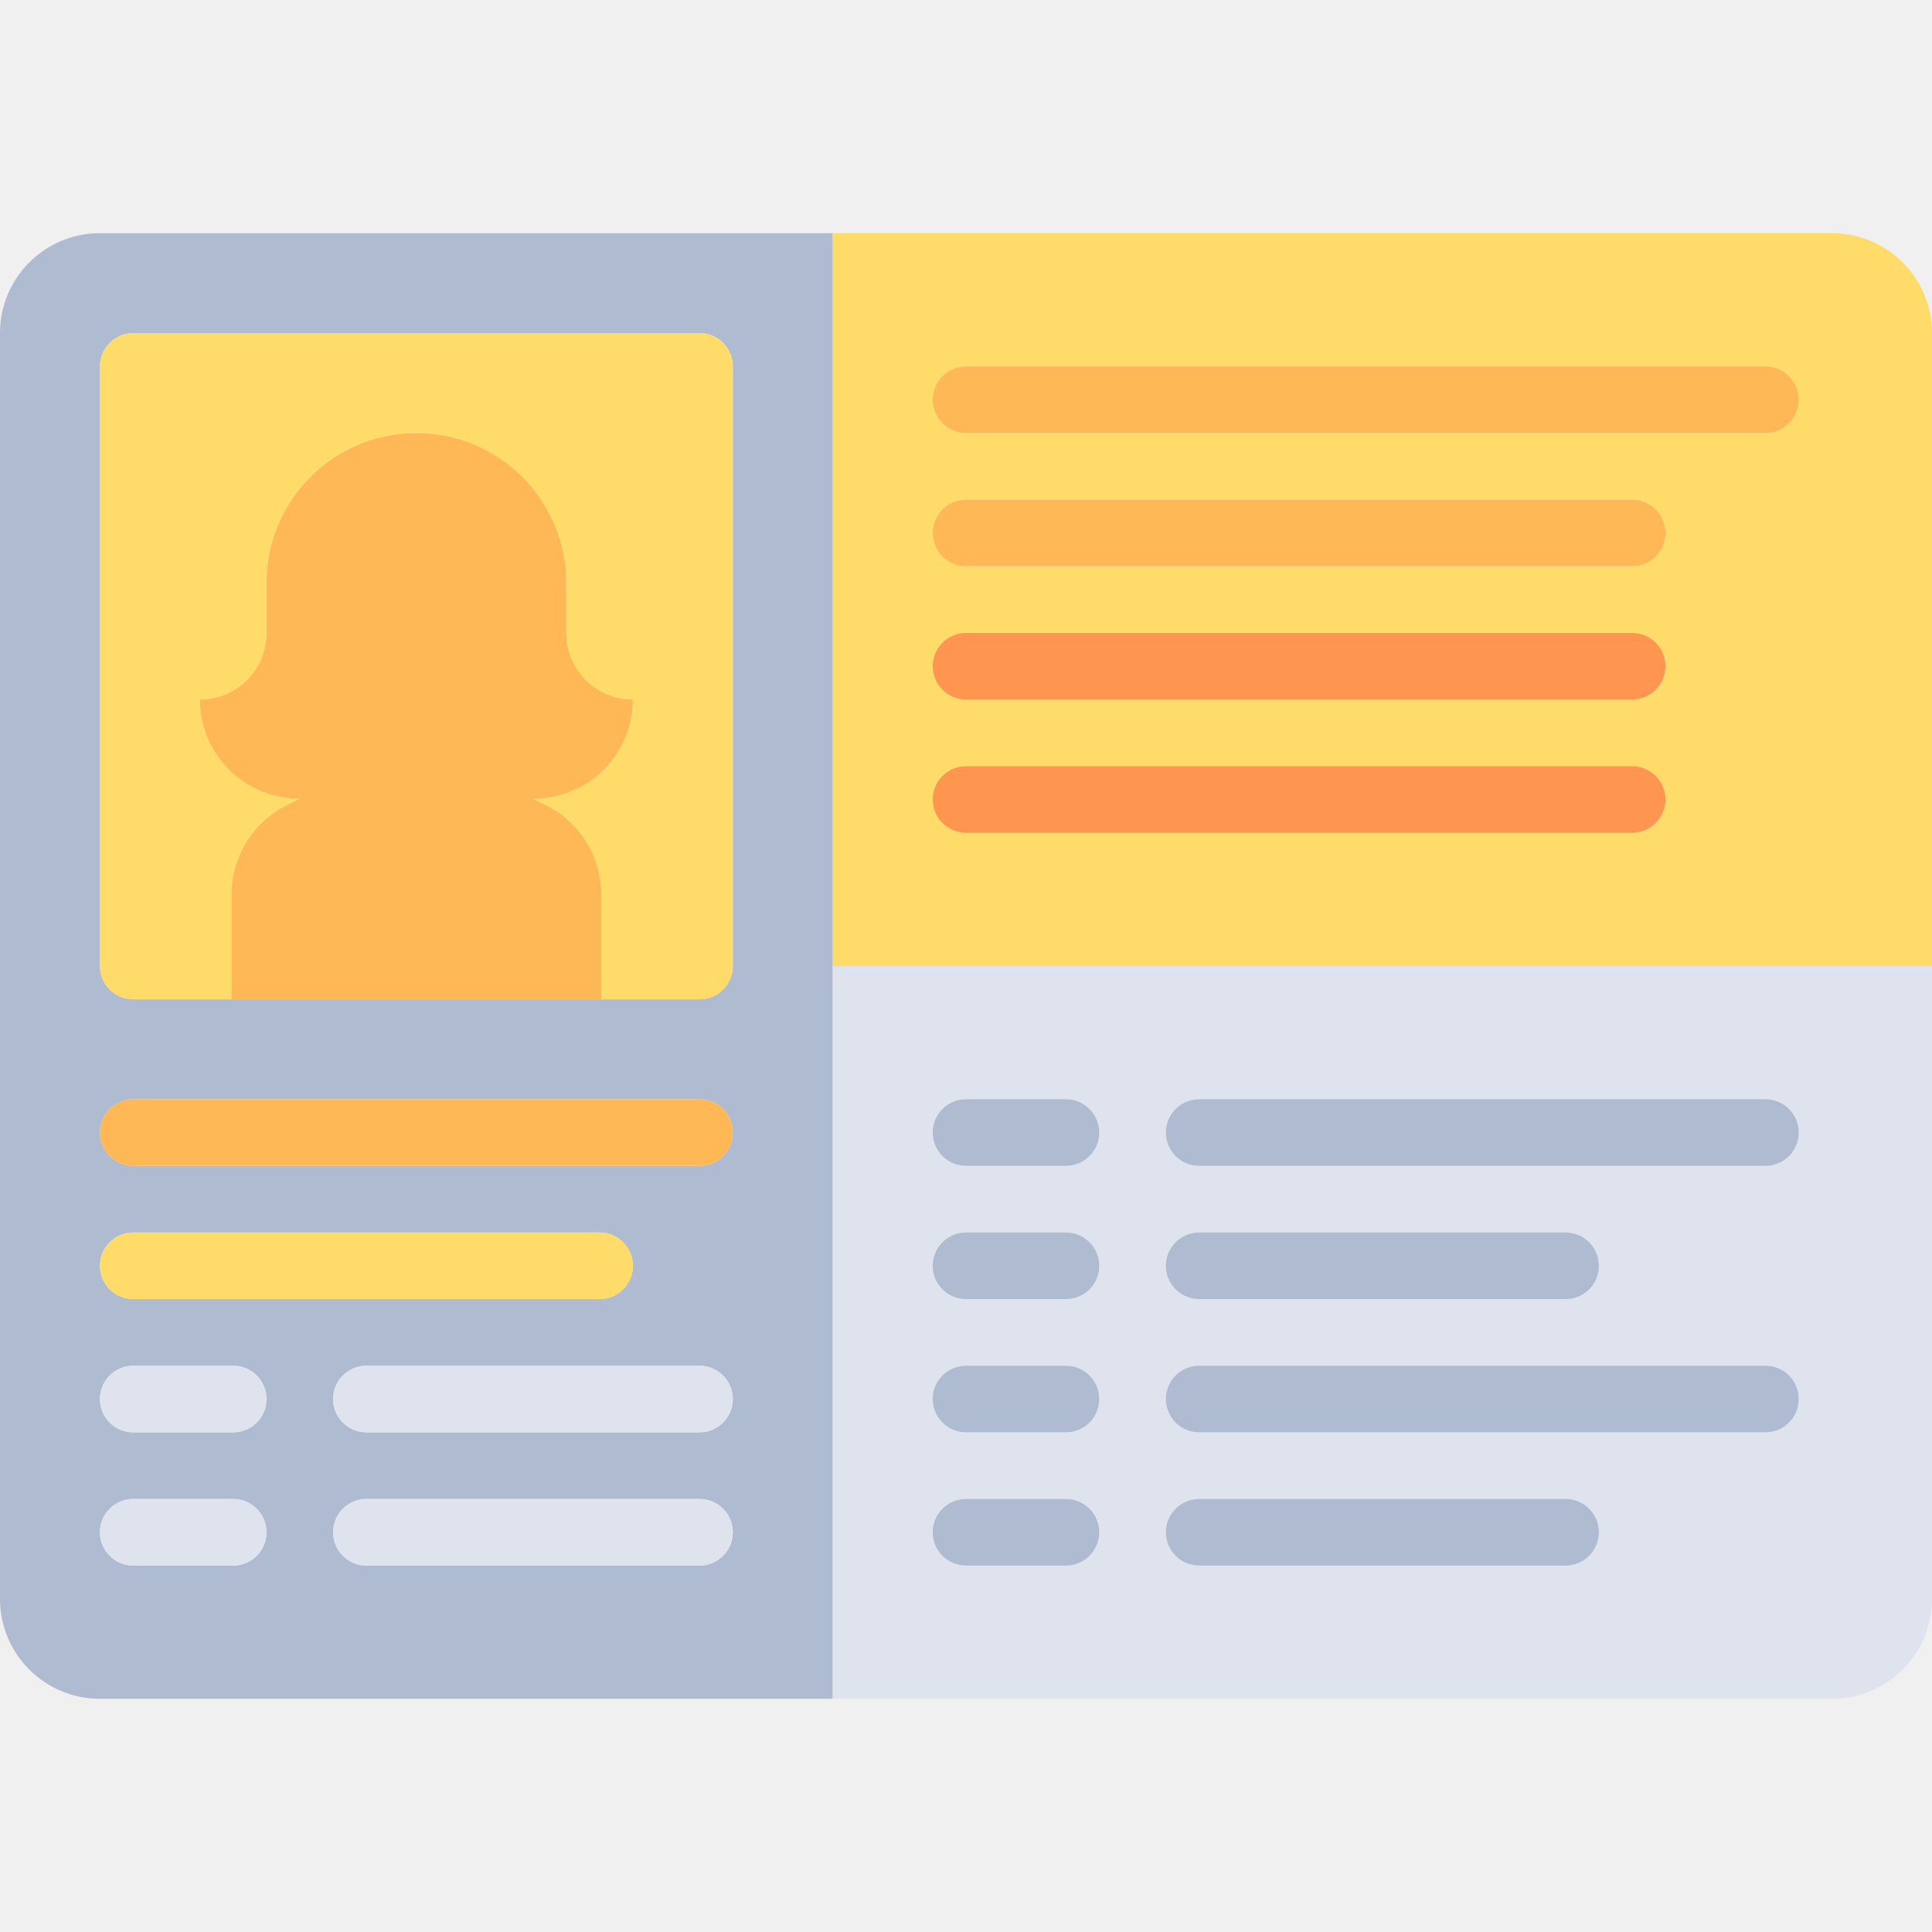
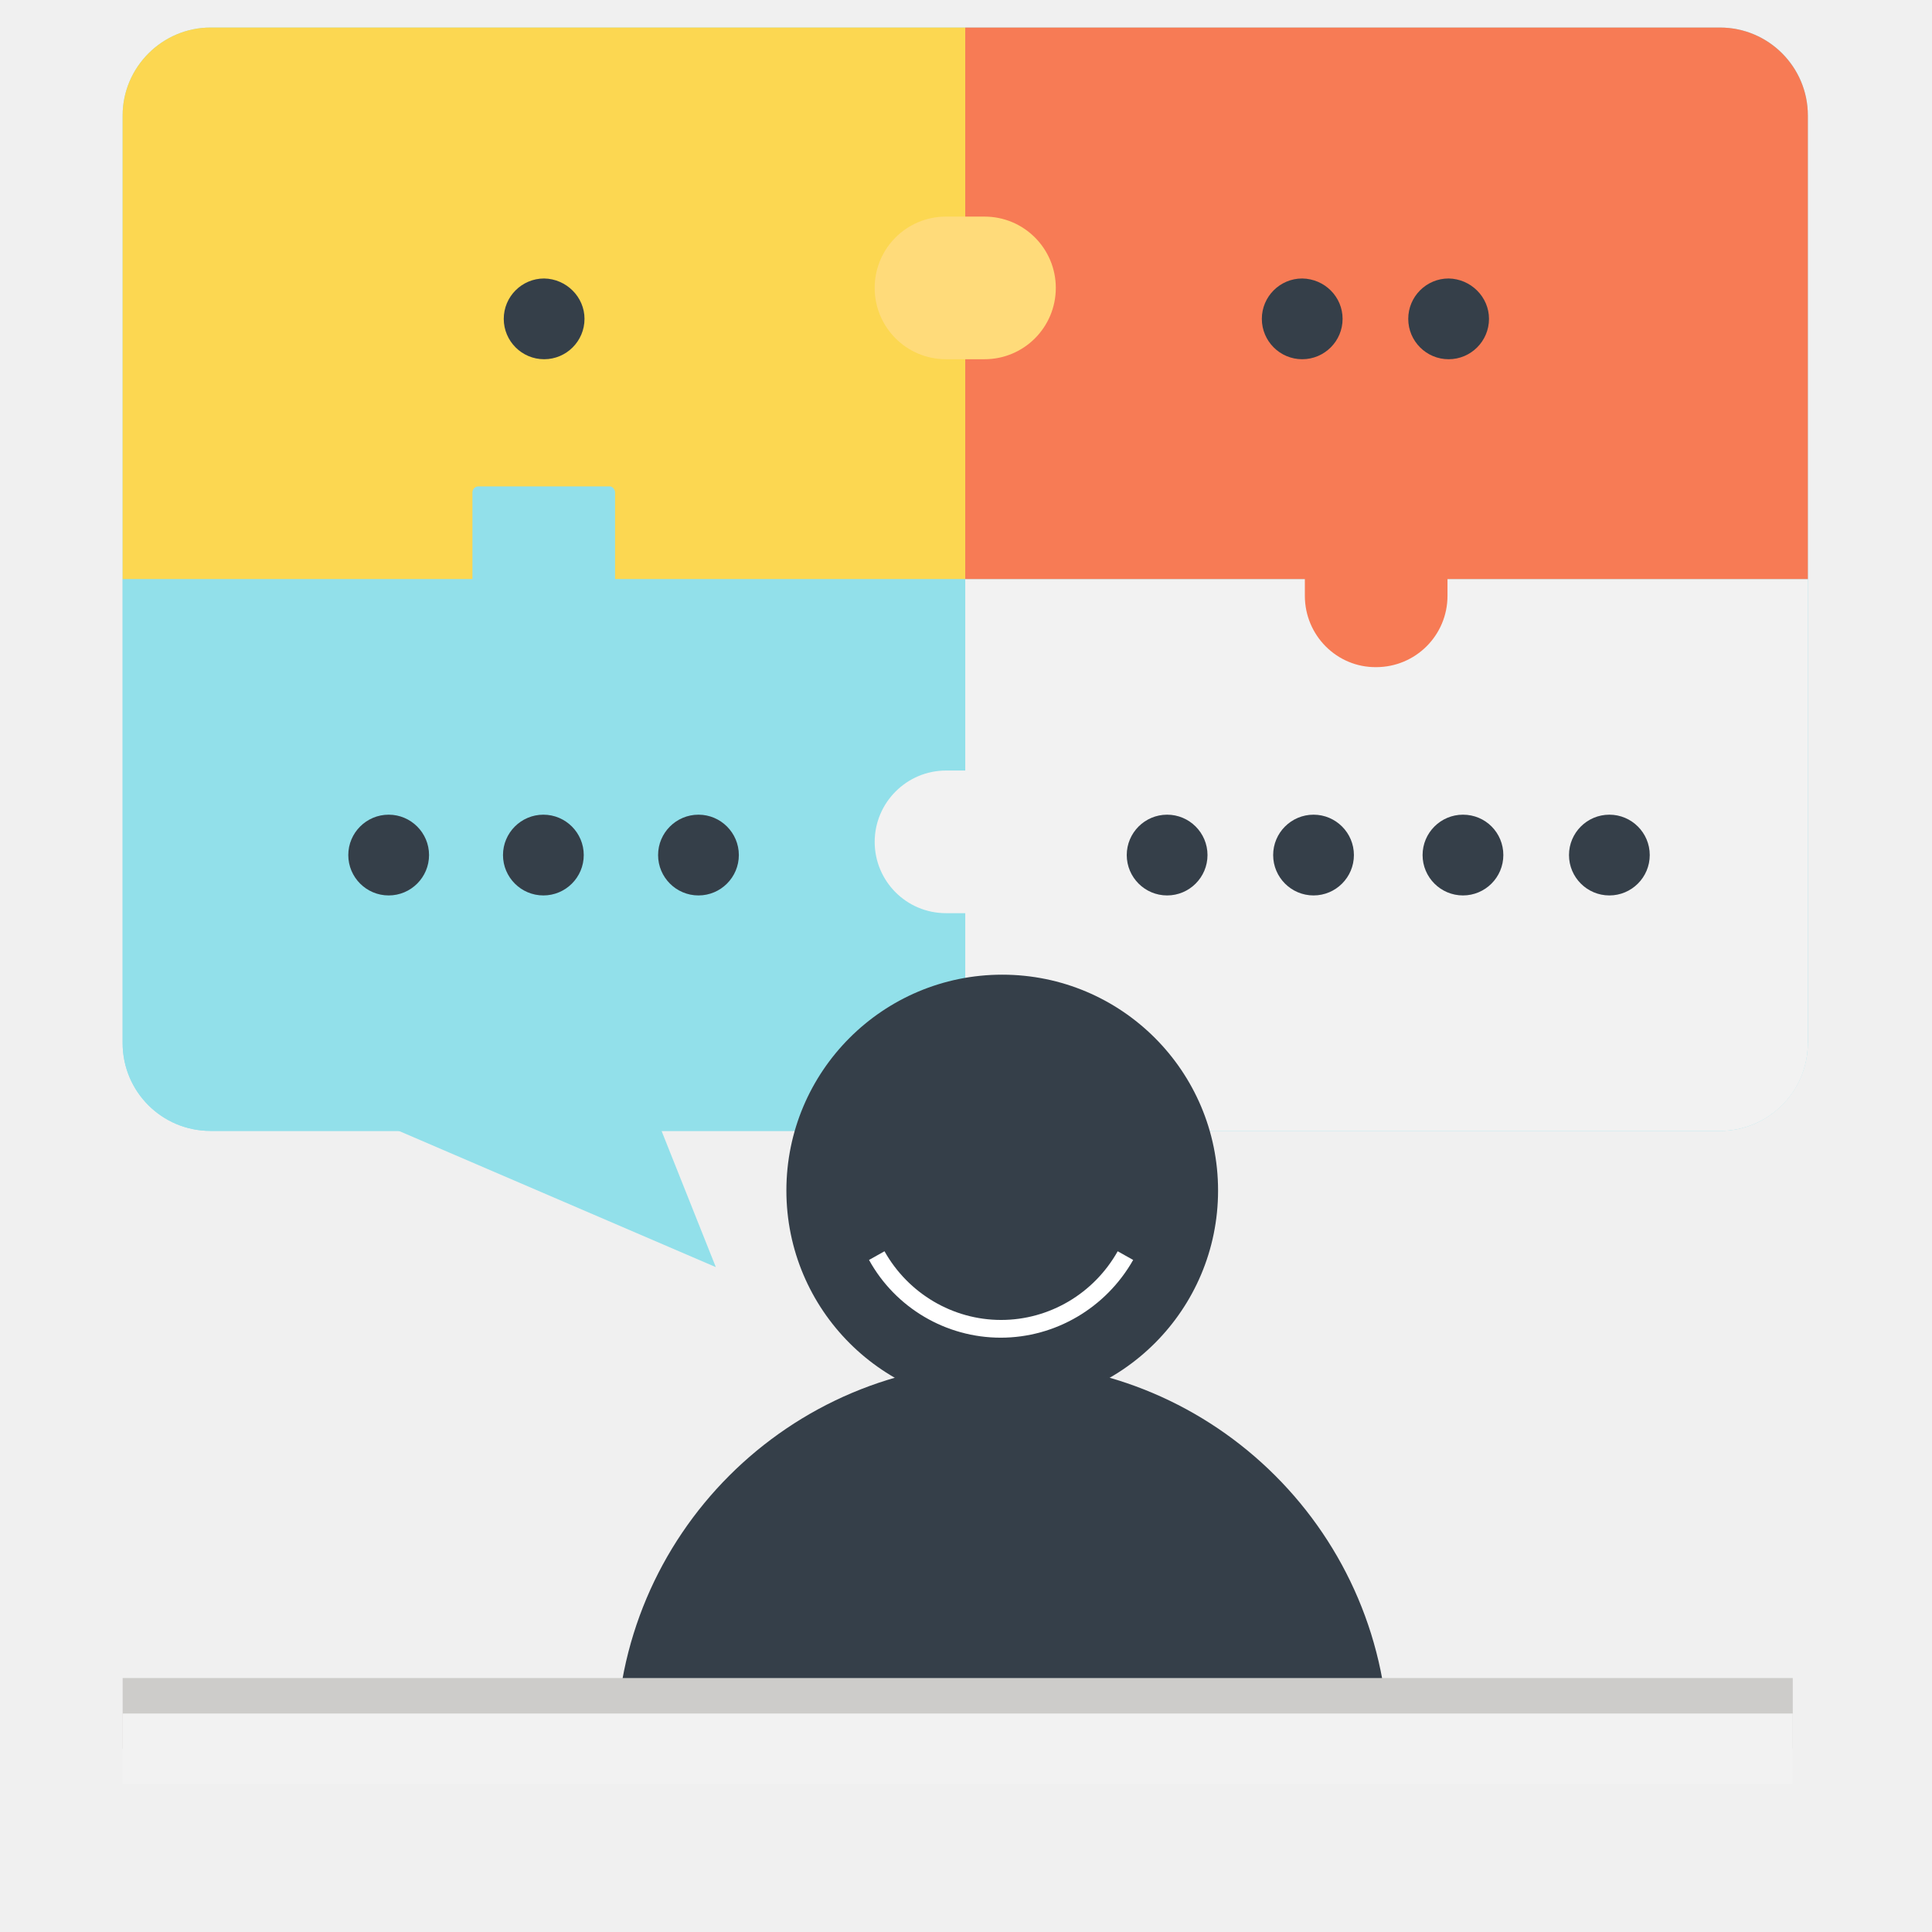
- <svg xmlns="http://www.w3.org/2000/svg" version="1.1" id="Layer_1" x="0px" y="0px" viewBox="0 0 512.001 512.001" style="enable-background:new 0 0 512.001 512.001;" xml:space="preserve">
-   <path style="fill:#AFBBD0;" d="M220.69,61.794H26.483C11.857,61.794,0,73.65,0,88.276v335.448c0,14.626,11.857,26.483,26.483,26.483  H220.69V256.001V61.794z M61.793,414.897H35.31c-4.875,0-8.828-3.953-8.828-8.828c0-4.875,3.953-8.828,8.828-8.828h26.483  c4.875,0,8.828,3.953,8.828,8.828C70.621,410.945,66.668,414.897,61.793,414.897z M61.793,379.587H35.31  c-4.875,0-8.828-3.953-8.828-8.828s3.953-8.828,8.828-8.828h26.483c4.875,0,8.828,3.953,8.828,8.828S66.668,379.587,61.793,379.587z   M26.483,335.449c0-4.875,3.953-8.828,8.828-8.828h123.586c4.875,0,8.828,3.953,8.828,8.828s-3.953,8.828-8.828,8.828H35.31  C30.435,344.276,26.483,340.324,26.483,335.449z M185.379,414.897H97.103c-4.875,0-8.828-3.953-8.828-8.828  c0-4.875,3.953-8.828,8.828-8.828h88.276c4.875,0,8.828,3.953,8.828,8.828C194.207,410.945,190.254,414.897,185.379,414.897z   M185.379,379.587H97.103c-4.875,0-8.828-3.953-8.828-8.828s3.953-8.828,8.828-8.828h88.276c4.875,0,8.828,3.953,8.828,8.828  S190.254,379.587,185.379,379.587z M185.379,308.966H35.31c-4.875,0-8.828-3.953-8.828-8.828s3.953-8.828,8.828-8.828h150.069  c4.875,0,8.828,3.953,8.828,8.828S190.254,308.966,185.379,308.966z M194.207,256.001c0,4.875-3.953,8.828-8.828,8.828h-26.026  H61.336H35.31c-4.875,0-8.828-3.953-8.828-8.828V97.104c0-4.875,3.953-8.828,8.828-8.828h150.069c4.875,0,8.828,3.953,8.828,8.828  V256.001z" />
-   <path style="fill:#FFDC69;" d="M185.379,88.276H35.31c-4.875,0-8.828,3.953-8.828,8.828v158.897c0,4.875,3.953,8.828,8.828,8.828  h26.026v-27.77c0-10.031,5.667-19.201,14.639-23.687l3.473-1.737h-0.265c-14.479,0-26.218-11.738-26.218-26.218v-0.036l0,0  c9.75,0,17.655-7.905,17.655-17.655v-13.241c0-21.939,17.785-39.724,39.724-39.724l0,0c21.939,0,39.724,17.785,39.724,39.724v13.241  c0,9.75,7.904,17.655,17.655,17.655v0.036c0,14.479-11.738,26.218-26.218,26.218h-0.265l3.473,1.737  c8.972,4.486,14.639,13.655,14.639,23.687v27.77h26.026c4.875,0,8.828-3.953,8.828-8.828V97.104  C194.207,92.229,190.254,88.276,185.379,88.276z" />
-   <path style="fill:#FFB855;" d="M144.714,213.371l-3.473-1.737h0.265c14.479,0,26.218-11.738,26.218-26.218v-0.036  c-9.751,0-17.655-7.905-17.655-17.655v-13.241c0-21.939-17.785-39.724-39.724-39.724l0,0c-21.939,0-39.724,17.785-39.724,39.724  v13.241c0,9.75-7.904,17.655-17.655,17.655l0,0v0.036c0,14.479,11.738,26.218,26.218,26.218h0.265l-3.473,1.737  c-8.972,4.486-14.639,13.655-14.639,23.687v27.77h98.017v-27.77C159.353,227.026,153.686,217.857,144.714,213.371z" />
-   <path style="fill:#FFDC69;" d="M485.517,61.794H220.69v194.207H512V88.276C512,73.65,500.143,61.794,485.517,61.794z   M432.552,220.69H256c-4.875,0-8.828-3.953-8.828-8.828s3.953-8.828,8.828-8.828h176.552c4.875,0,8.828,3.953,8.828,8.828  S437.427,220.69,432.552,220.69z M432.552,185.38H256c-4.875,0-8.828-3.953-8.828-8.828s3.953-8.828,8.828-8.828h176.552  c4.875,0,8.828,3.953,8.828,8.828S437.427,185.38,432.552,185.38z M432.552,150.07H256c-4.875,0-8.828-3.953-8.828-8.828  c0-4.875,3.953-8.828,8.828-8.828h176.552c4.875,0,8.828,3.953,8.828,8.828C441.379,146.117,437.427,150.07,432.552,150.07z   M467.862,114.759H256c-4.875,0-8.828-3.953-8.828-8.828c0-4.875,3.953-8.828,8.828-8.828h211.862c4.875,0,8.828,3.953,8.828,8.828  C476.69,110.807,472.737,114.759,467.862,114.759z" />
-   <path style="fill:#DEE3ED;" d="M220.69,450.207h264.828c2.285,0,4.503-0.289,6.618-0.834c2.115-0.544,4.129-1.343,6.005-2.362  c0.75-0.407,1.479-0.851,2.184-1.326c2.818-1.903,5.249-4.335,7.154-7.153c0.476-0.704,0.919-1.433,1.326-2.184  c1.02-1.876,1.818-3.89,2.362-6.005s0.834-4.333,0.834-6.618V256.001H220.69V450.207z M317.793,291.311h150.069  c4.875,0,8.828,3.953,8.828,8.828s-3.953,8.828-8.828,8.828H317.793c-4.875,0-8.828-3.953-8.828-8.828  S312.918,291.311,317.793,291.311z M317.793,326.621h97.103c4.875,0,8.828,3.953,8.828,8.828s-3.953,8.828-8.828,8.828h-97.103  c-4.875,0-8.828-3.953-8.828-8.828S312.918,326.621,317.793,326.621z M317.793,361.932h150.069c4.875,0,8.828,3.953,8.828,8.828  s-3.953,8.828-8.828,8.828H317.793c-4.875,0-8.828-3.953-8.828-8.828S312.918,361.932,317.793,361.932z M317.793,397.242h97.103  c4.875,0,8.828,3.953,8.828,8.828c0,4.875-3.953,8.828-8.828,8.828h-97.103c-4.875,0-8.828-3.953-8.828-8.828  C308.966,401.194,312.918,397.242,317.793,397.242z M256,291.311h26.483c4.875,0,8.828,3.953,8.828,8.828s-3.953,8.828-8.828,8.828  H256c-4.875,0-8.828-3.953-8.828-8.828S251.125,291.311,256,291.311z M256,326.621h26.483c4.875,0,8.828,3.953,8.828,8.828  s-3.953,8.828-8.828,8.828H256c-4.875,0-8.828-3.953-8.828-8.828S251.125,326.621,256,326.621z M256,361.932h26.483  c4.875,0,8.828,3.953,8.828,8.828s-3.953,8.828-8.828,8.828H256c-4.875,0-8.828-3.953-8.828-8.828S251.125,361.932,256,361.932z   M256,397.242h26.483c4.875,0,8.828,3.953,8.828,8.828c0,4.875-3.953,8.828-8.828,8.828H256c-4.875,0-8.828-3.953-8.828-8.828  C247.172,401.194,251.125,397.242,256,397.242z" />
-   <path style="fill:#FFB855;" d="M185.379,291.311H35.31c-4.875,0-8.828,3.953-8.828,8.828s3.953,8.828,8.828,8.828h150.069  c4.875,0,8.828-3.953,8.828-8.828S190.254,291.311,185.379,291.311z" />
-   <path style="fill:#FFDC69;" d="M35.31,344.276h123.586c4.875,0,8.828-3.953,8.828-8.828s-3.953-8.828-8.828-8.828H35.31  c-4.875,0-8.828,3.953-8.828,8.828S30.435,344.276,35.31,344.276z" />
+ <svg xmlns="http://www.w3.org/2000/svg" version="1.1" id="Layer_1" x="0px" y="0px" viewBox="0 0 512 512" enable-background="new 0 0 512 512" xml:space="preserve">
  <g>
-     <path style="fill:#DEE3ED;" d="M61.793,361.932H35.31c-4.875,0-8.828,3.953-8.828,8.828s3.953,8.828,8.828,8.828h26.483   c4.875,0,8.828-3.953,8.828-8.828S66.668,361.932,61.793,361.932z" />
-     <path style="fill:#DEE3ED;" d="M61.793,397.242H35.31c-4.875,0-8.828,3.953-8.828,8.828c0,4.875,3.953,8.828,8.828,8.828h26.483   c4.875,0,8.828-3.953,8.828-8.828C70.621,401.194,66.668,397.242,61.793,397.242z" />
-     <path style="fill:#DEE3ED;" d="M185.379,361.932H97.103c-4.875,0-8.828,3.953-8.828,8.828s3.953,8.828,8.828,8.828h88.276   c4.875,0,8.828-3.953,8.828-8.828S190.254,361.932,185.379,361.932z" />
+     <path fill="#92E0EA" d="M455.8,299.7h-400c-12.9,0-23.3-10.4-23.3-23.3V30.6C32.5,17.8,43,7.3,55.8,7.3h400   c12.9,0,23.3,10.4,23.3,23.3v245.7C479.1,289.2,468.7,299.7,455.8,299.7z" />
  </g>
  <g>
-     <path style="fill:#FFB855;" d="M467.862,97.104H256c-4.875,0-8.828,3.953-8.828,8.828c0,4.875,3.953,8.828,8.828,8.828h211.862   c4.875,0,8.828-3.953,8.828-8.828C476.69,101.057,472.737,97.104,467.862,97.104z" />
-     <path style="fill:#FFB855;" d="M432.552,132.414H256c-4.875,0-8.828,3.953-8.828,8.828c0,4.875,3.953,8.828,8.828,8.828h176.552   c4.875,0,8.828-3.953,8.828-8.828C441.379,136.367,437.427,132.414,432.552,132.414z" />
+     <polygon fill="#92E0EA" points="102.9,298.5 189.7,335.8 155.2,249.2  " />
  </g>
  <g>
-     <path style="fill:#FF9650;" d="M432.552,167.725H256c-4.875,0-8.828,3.953-8.828,8.828s3.953,8.828,8.828,8.828h176.552   c4.875,0,8.828-3.953,8.828-8.828S437.427,167.725,432.552,167.725z" />
-     <path style="fill:#FF9650;" d="M432.552,203.035H256c-4.875,0-8.828,3.953-8.828,8.828s3.953,8.828,8.828,8.828h176.552   c4.875,0,8.828-3.953,8.828-8.828S437.427,203.035,432.552,203.035z" />
+     <path fill="#FCD751" d="M255.8,7.3h-200C43,7.3,32.5,17.8,32.5,30.6v122.9h223.3V7.3z" />
  </g>
  <g>
-     <path style="fill:#AFBBD0;" d="M256,379.587h26.483c4.875,0,8.828-3.953,8.828-8.828s-3.953-8.828-8.828-8.828H256   c-4.875,0-8.828,3.953-8.828,8.828S251.125,379.587,256,379.587z" />
-     <path style="fill:#AFBBD0;" d="M256,414.897h26.483c4.875,0,8.828-3.953,8.828-8.828c0-4.875-3.953-8.828-8.828-8.828H256   c-4.875,0-8.828,3.953-8.828,8.828C247.172,410.945,251.125,414.897,256,414.897z" />
-     <path style="fill:#AFBBD0;" d="M256,308.966h26.483c4.875,0,8.828-3.953,8.828-8.828s-3.953-8.828-8.828-8.828H256   c-4.875,0-8.828,3.953-8.828,8.828S251.125,308.966,256,308.966z" />
-     <path style="fill:#AFBBD0;" d="M256,344.276h26.483c4.875,0,8.828-3.953,8.828-8.828s-3.953-8.828-8.828-8.828H256   c-4.875,0-8.828,3.953-8.828,8.828S251.125,344.276,256,344.276z" />
-     <path style="fill:#AFBBD0;" d="M317.793,379.587h150.069c4.875,0,8.828-3.953,8.828-8.828s-3.953-8.828-8.828-8.828H317.793   c-4.875,0-8.828,3.953-8.828,8.828S312.918,379.587,317.793,379.587z" />
-     <path style="fill:#AFBBD0;" d="M317.793,414.897h97.103c4.875,0,8.828-3.953,8.828-8.828c0-4.875-3.953-8.828-8.828-8.828h-97.103   c-4.875,0-8.828,3.953-8.828,8.828C308.966,410.945,312.918,414.897,317.793,414.897z" />
-     <path style="fill:#AFBBD0;" d="M317.793,308.966h150.069c4.875,0,8.828-3.953,8.828-8.828s-3.953-8.828-8.828-8.828H317.793   c-4.875,0-8.828,3.953-8.828,8.828S312.918,308.966,317.793,308.966z" />
-     <path style="fill:#AFBBD0;" d="M317.793,344.276h97.103c4.875,0,8.828-3.953,8.828-8.828s-3.953-8.828-8.828-8.828h-97.103   c-4.875,0-8.828,3.953-8.828,8.828S312.918,344.276,317.793,344.276z" />
+     <path fill="#F77B55" d="M455.8,7.3h-200v146.2h223.3V30.6C479.1,17.8,468.7,7.3,455.8,7.3z" />
  </g>
-   <path style="fill:#DEE3ED;" d="M185.379,397.242H97.103c-4.875,0-8.828,3.953-8.828,8.828c0,4.875,3.953,8.828,8.828,8.828h88.276  c4.875,0,8.828-3.953,8.828-8.828C194.207,401.194,190.254,397.242,185.379,397.242z" />
  <g>
- </g>
+     <path fill="#92E0EA" d="M32.5,153.5v122.9c0,12.9,10.4,23.3,23.3,23.3h200V153.5H32.5z" />
+   </g>
  <g>
- </g>
+     <path fill="#F2F2F2" d="M255.8,299.7h200c12.9,0,23.3-10.4,23.3-23.3V153.5H255.8V299.7z" />
+   </g>
  <g>
- </g>
+     <g>
+       <g>
+         <path fill="#353F49" d="M322.8,315.5c0,31.6-25.6,57.2-57.2,57.2s-57.2-25.6-57.2-57.2c0-31.6,25.6-57.2,57.2-57.2     S322.8,283.9,322.8,315.5z" />
+       </g>
+     </g>
+     <g>
+       <g>
+         <path fill="#353F49" d="M265.6,361.1c-56.5,0-102.3,45.8-102.3,102.3h204.7C367.9,406.9,322.1,361.1,265.6,361.1z" />
+       </g>
+     </g>
+   </g>
  <g>
- </g>
+     <path fill="#353F49" d="M154.9,84.5c0,5.9-4.8,10.7-10.7,10.7c-5.9,0-10.7-4.8-10.7-10.7c0-5.9,4.8-10.7,10.7-10.7   C150.1,73.9,154.9,78.7,154.9,84.5z" />
+   </g>
  <g>
- </g>
+     <path fill="#353F49" d="M154.7,226.6c0,5.9-4.8,10.7-10.7,10.7c-5.9,0-10.7-4.8-10.7-10.7c0-5.9,4.8-10.7,10.7-10.7   C149.9,215.9,154.7,220.7,154.7,226.6z" />
+   </g>
  <g>
- </g>
+     <g>
+       <path fill="#353F49" d="M113.7,226.6c0,5.9-4.8,10.7-10.7,10.7c-5.9,0-10.7-4.8-10.7-10.7c0-5.9,4.8-10.7,10.7-10.7    C108.9,215.9,113.7,220.7,113.7,226.6z" />
+     </g>
+     <g>
+       <path fill="#353F49" d="M195.8,226.6c0,5.9-4.8,10.7-10.7,10.7c-5.9,0-10.7-4.8-10.7-10.7c0-5.9,4.8-10.7,10.7-10.7    C191,215.9,195.8,220.7,195.8,226.6z" />
+     </g>
+   </g>
  <g>
- </g>
+     <path fill="#353F49" d="M355.8,84.5c0,5.9-4.8,10.7-10.7,10.7c-5.9,0-10.7-4.8-10.7-10.7c0-5.9,4.8-10.7,10.7-10.7   C351.1,73.9,355.8,78.7,355.8,84.5z" />
+   </g>
  <g>
- </g>
+     <path fill="#353F49" d="M394.6,84.5c0,5.9-4.8,10.7-10.7,10.7c-5.9,0-10.7-4.8-10.7-10.7c0-5.9,4.8-10.7,10.7-10.7   C389.8,73.9,394.6,78.7,394.6,84.5z" />
+   </g>
  <g>
- </g>
+     <path fill="#353F49" d="M320,226.6c0,5.9-4.8,10.7-10.7,10.7c-5.9,0-10.7-4.8-10.7-10.7c0-5.9,4.8-10.7,10.7-10.7   C315.2,215.9,320,220.7,320,226.6z" />
+   </g>
  <g>
- </g>
+     <path fill="#353F49" d="M358.8,226.6c0,5.9-4.8,10.7-10.7,10.7s-10.7-4.8-10.7-10.7c0-5.9,4.8-10.7,10.7-10.7   S358.8,220.7,358.8,226.6z" />
+   </g>
  <g>
- </g>
+     <path fill="#353F49" d="M398.4,226.6c0,5.9-4.8,10.7-10.7,10.7c-5.9,0-10.7-4.8-10.7-10.7c0-5.9,4.8-10.7,10.7-10.7   C393.7,215.9,398.4,220.7,398.4,226.6z" />
+   </g>
  <g>
- </g>
+     <path fill="#353F49" d="M437.2,226.6c0,5.9-4.8,10.7-10.7,10.7c-5.9,0-10.7-4.8-10.7-10.7c0-5.9,4.8-10.7,10.7-10.7   C432.4,215.9,437.2,220.7,437.2,226.6z" />
+   </g>
  <g>
- </g>
+     <path fill="#FFDB7A" d="M260.9,95.2h-10.2c-10.5,0-18.9-8.5-18.9-18.9l0,0c0-10.5,8.5-18.9,18.9-18.9h10.2   c10.5,0,18.9,8.5,18.9,18.9l0,0C279.8,86.7,271.4,95.2,260.9,95.2z" />
+   </g>
  <g>
- </g>
+     <path fill="#F77B55" d="M345.8,157.9v-10.2c0-10.5,8.5-18.9,18.9-18.9l0,0c10.5,0,18.9,8.5,18.9,18.9v10.2   c0,10.5-8.5,18.9-18.9,18.9l0,0C354.3,176.9,345.8,168.4,345.8,157.9z" />
+   </g>
  <g>
- </g>
+     <path fill="#F2F2F2" d="M250.7,204.2h10.2c10.5,0,18.9,8.5,18.9,18.9l0,0c0,10.5-8.5,18.9-18.9,18.9h-10.2   c-10.5,0-18.9-8.5-18.9-18.9l0,0C231.8,212.7,240.3,204.2,250.7,204.2z" />
+   </g>
+   <g>
+     <path fill="#92E0EA" d="M163,130.5v44.8c0,0.9-0.7,1.6-1.6,1.6h-34.6c-0.9,0-1.6-0.7-1.6-1.6v-44.8c0-0.9,0.7-1.6,1.6-1.6h34.6   C162.2,128.8,163,129.6,163,130.5z" />
+   </g>
+   <g>
+     <g>
+       <path fill="#FFFFFF" d="M265.2,354.5c-14.5,0-27.9-7.9-34.9-20.6l4.1-2.3c6.3,11.2,18.1,18.2,30.9,18.2c12.8,0,24.6-7,30.9-18.2    l4.1,2.3C293.1,346.6,279.7,354.5,265.2,354.5z" />
+     </g>
+   </g>
+   <g>
+     <rect x="32.5" y="444.7" fill="#CDCCCA" width="442.6" height="18.7" />
+   </g>
+   <g>
+     <rect x="32.5" y="454.1" fill="#F2F2F2" width="442.6" height="18.7" />
+   </g>
</svg>
